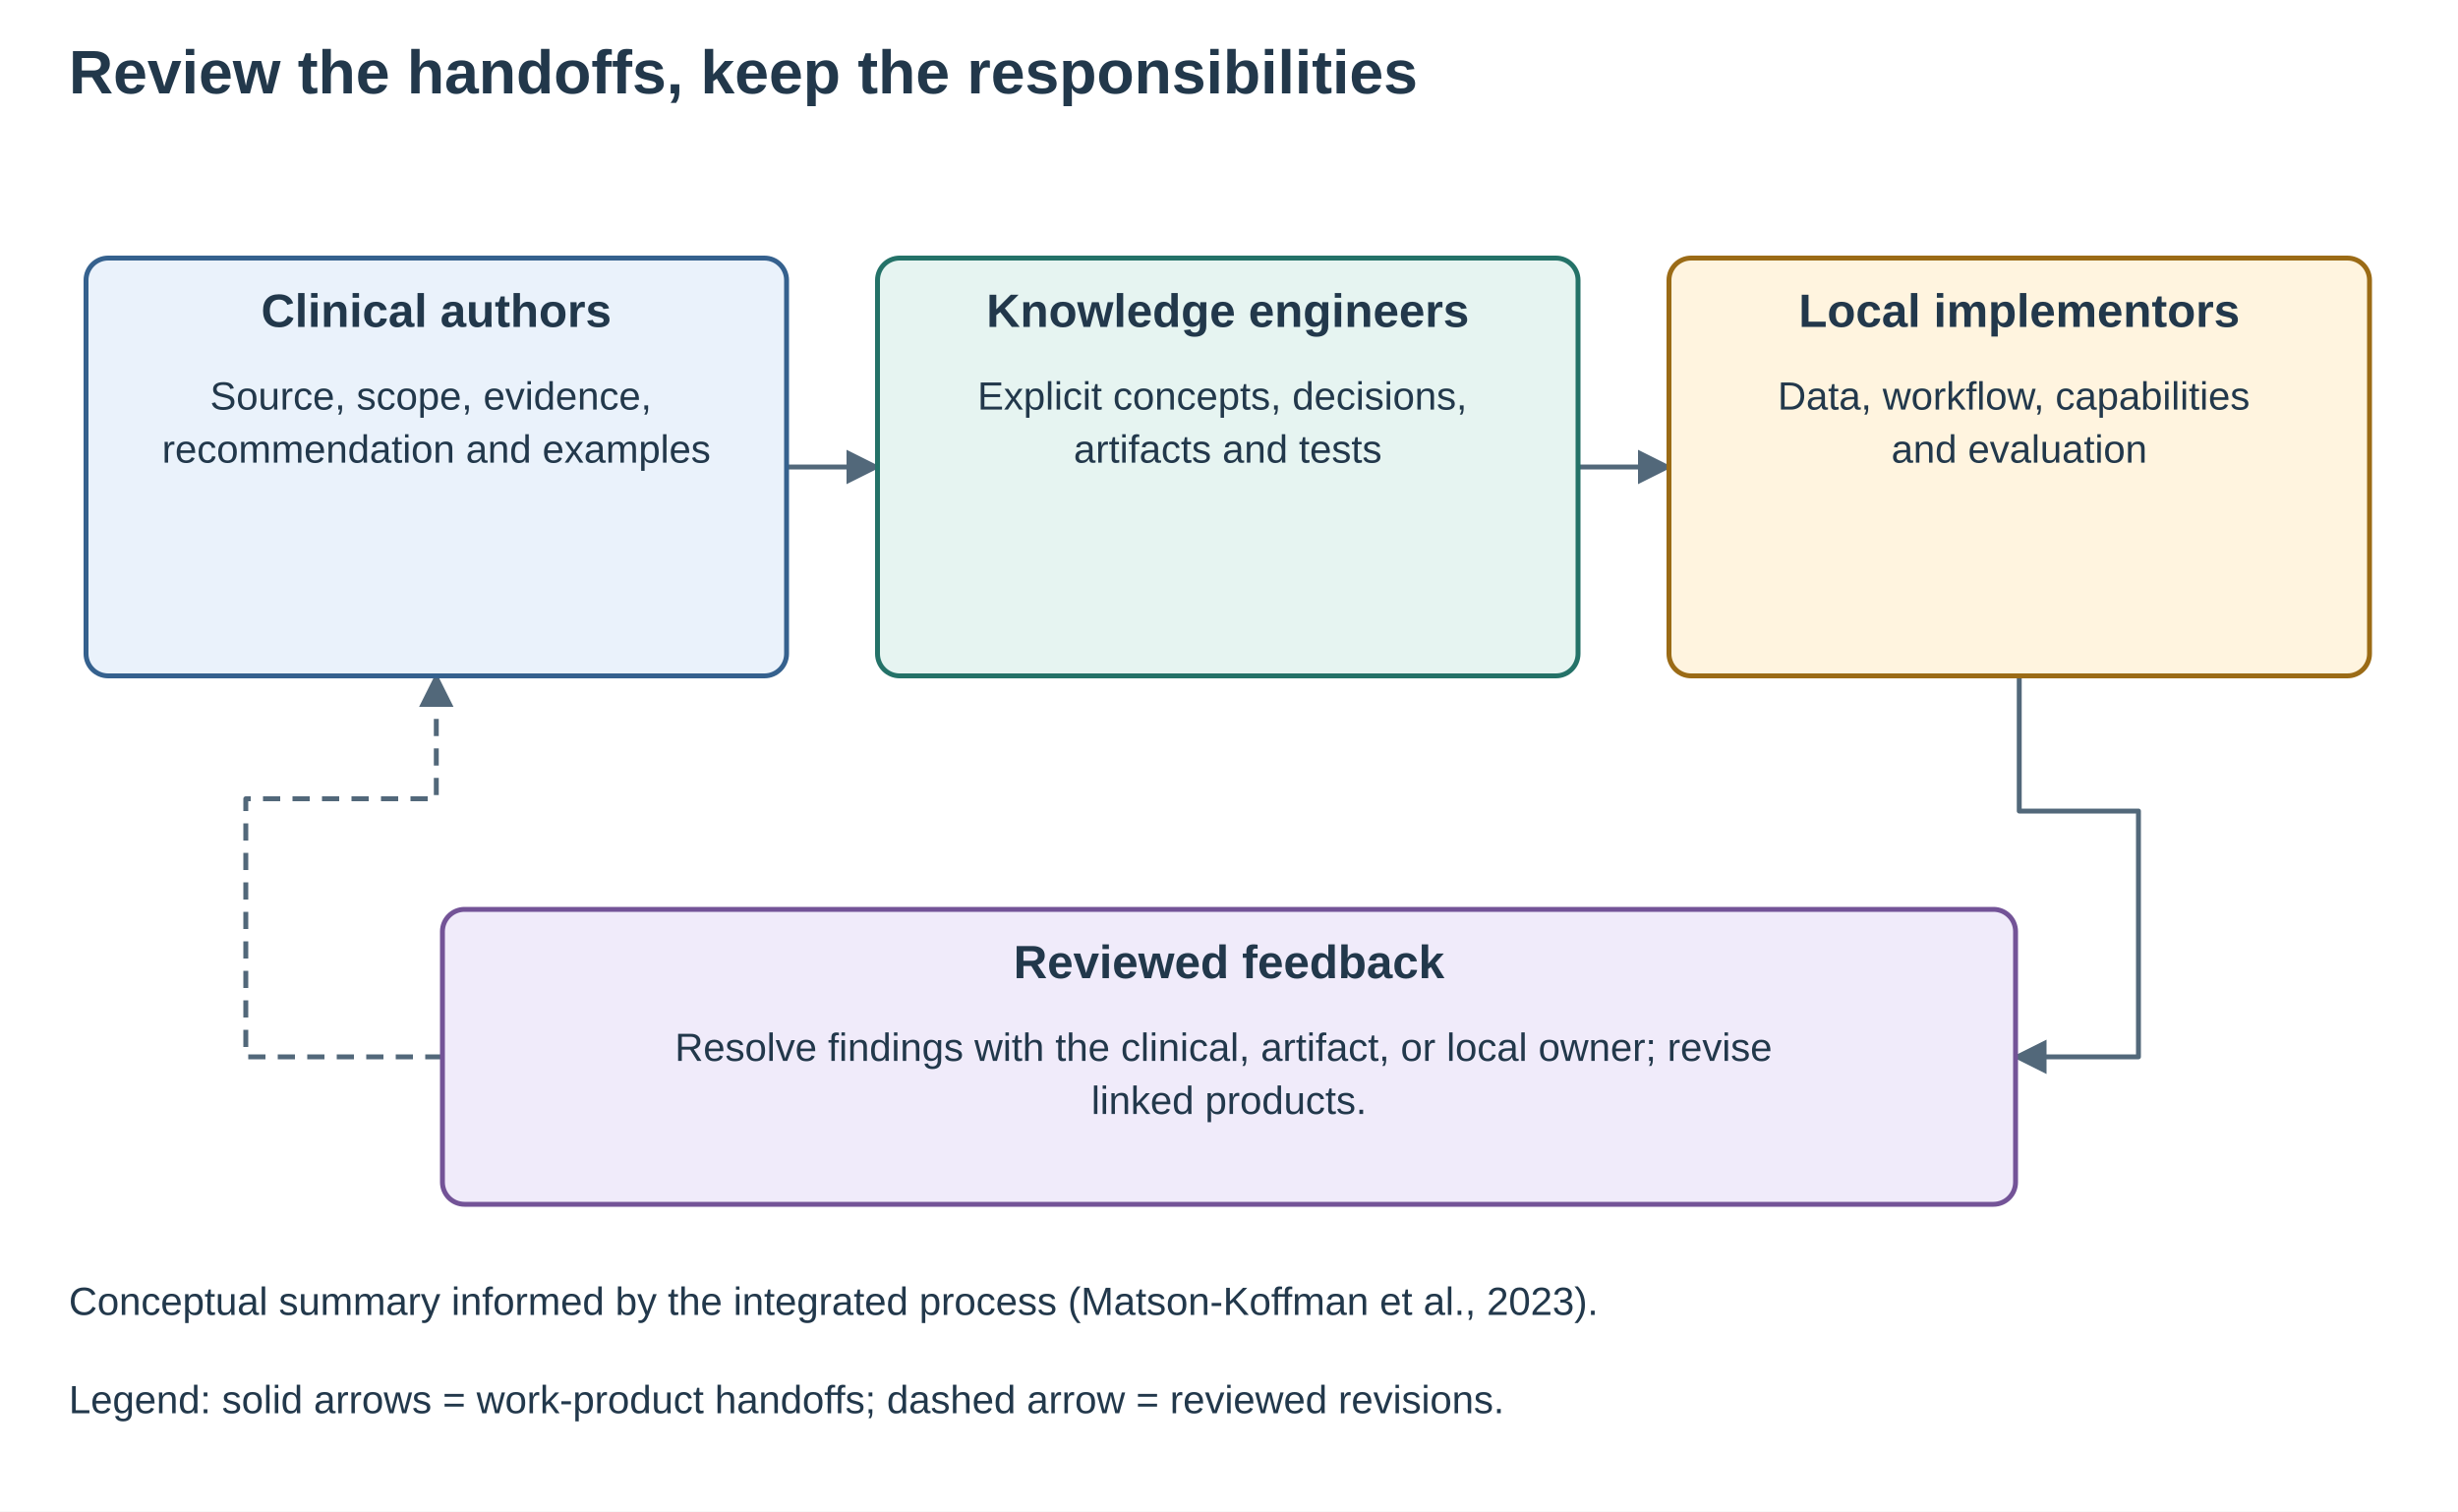
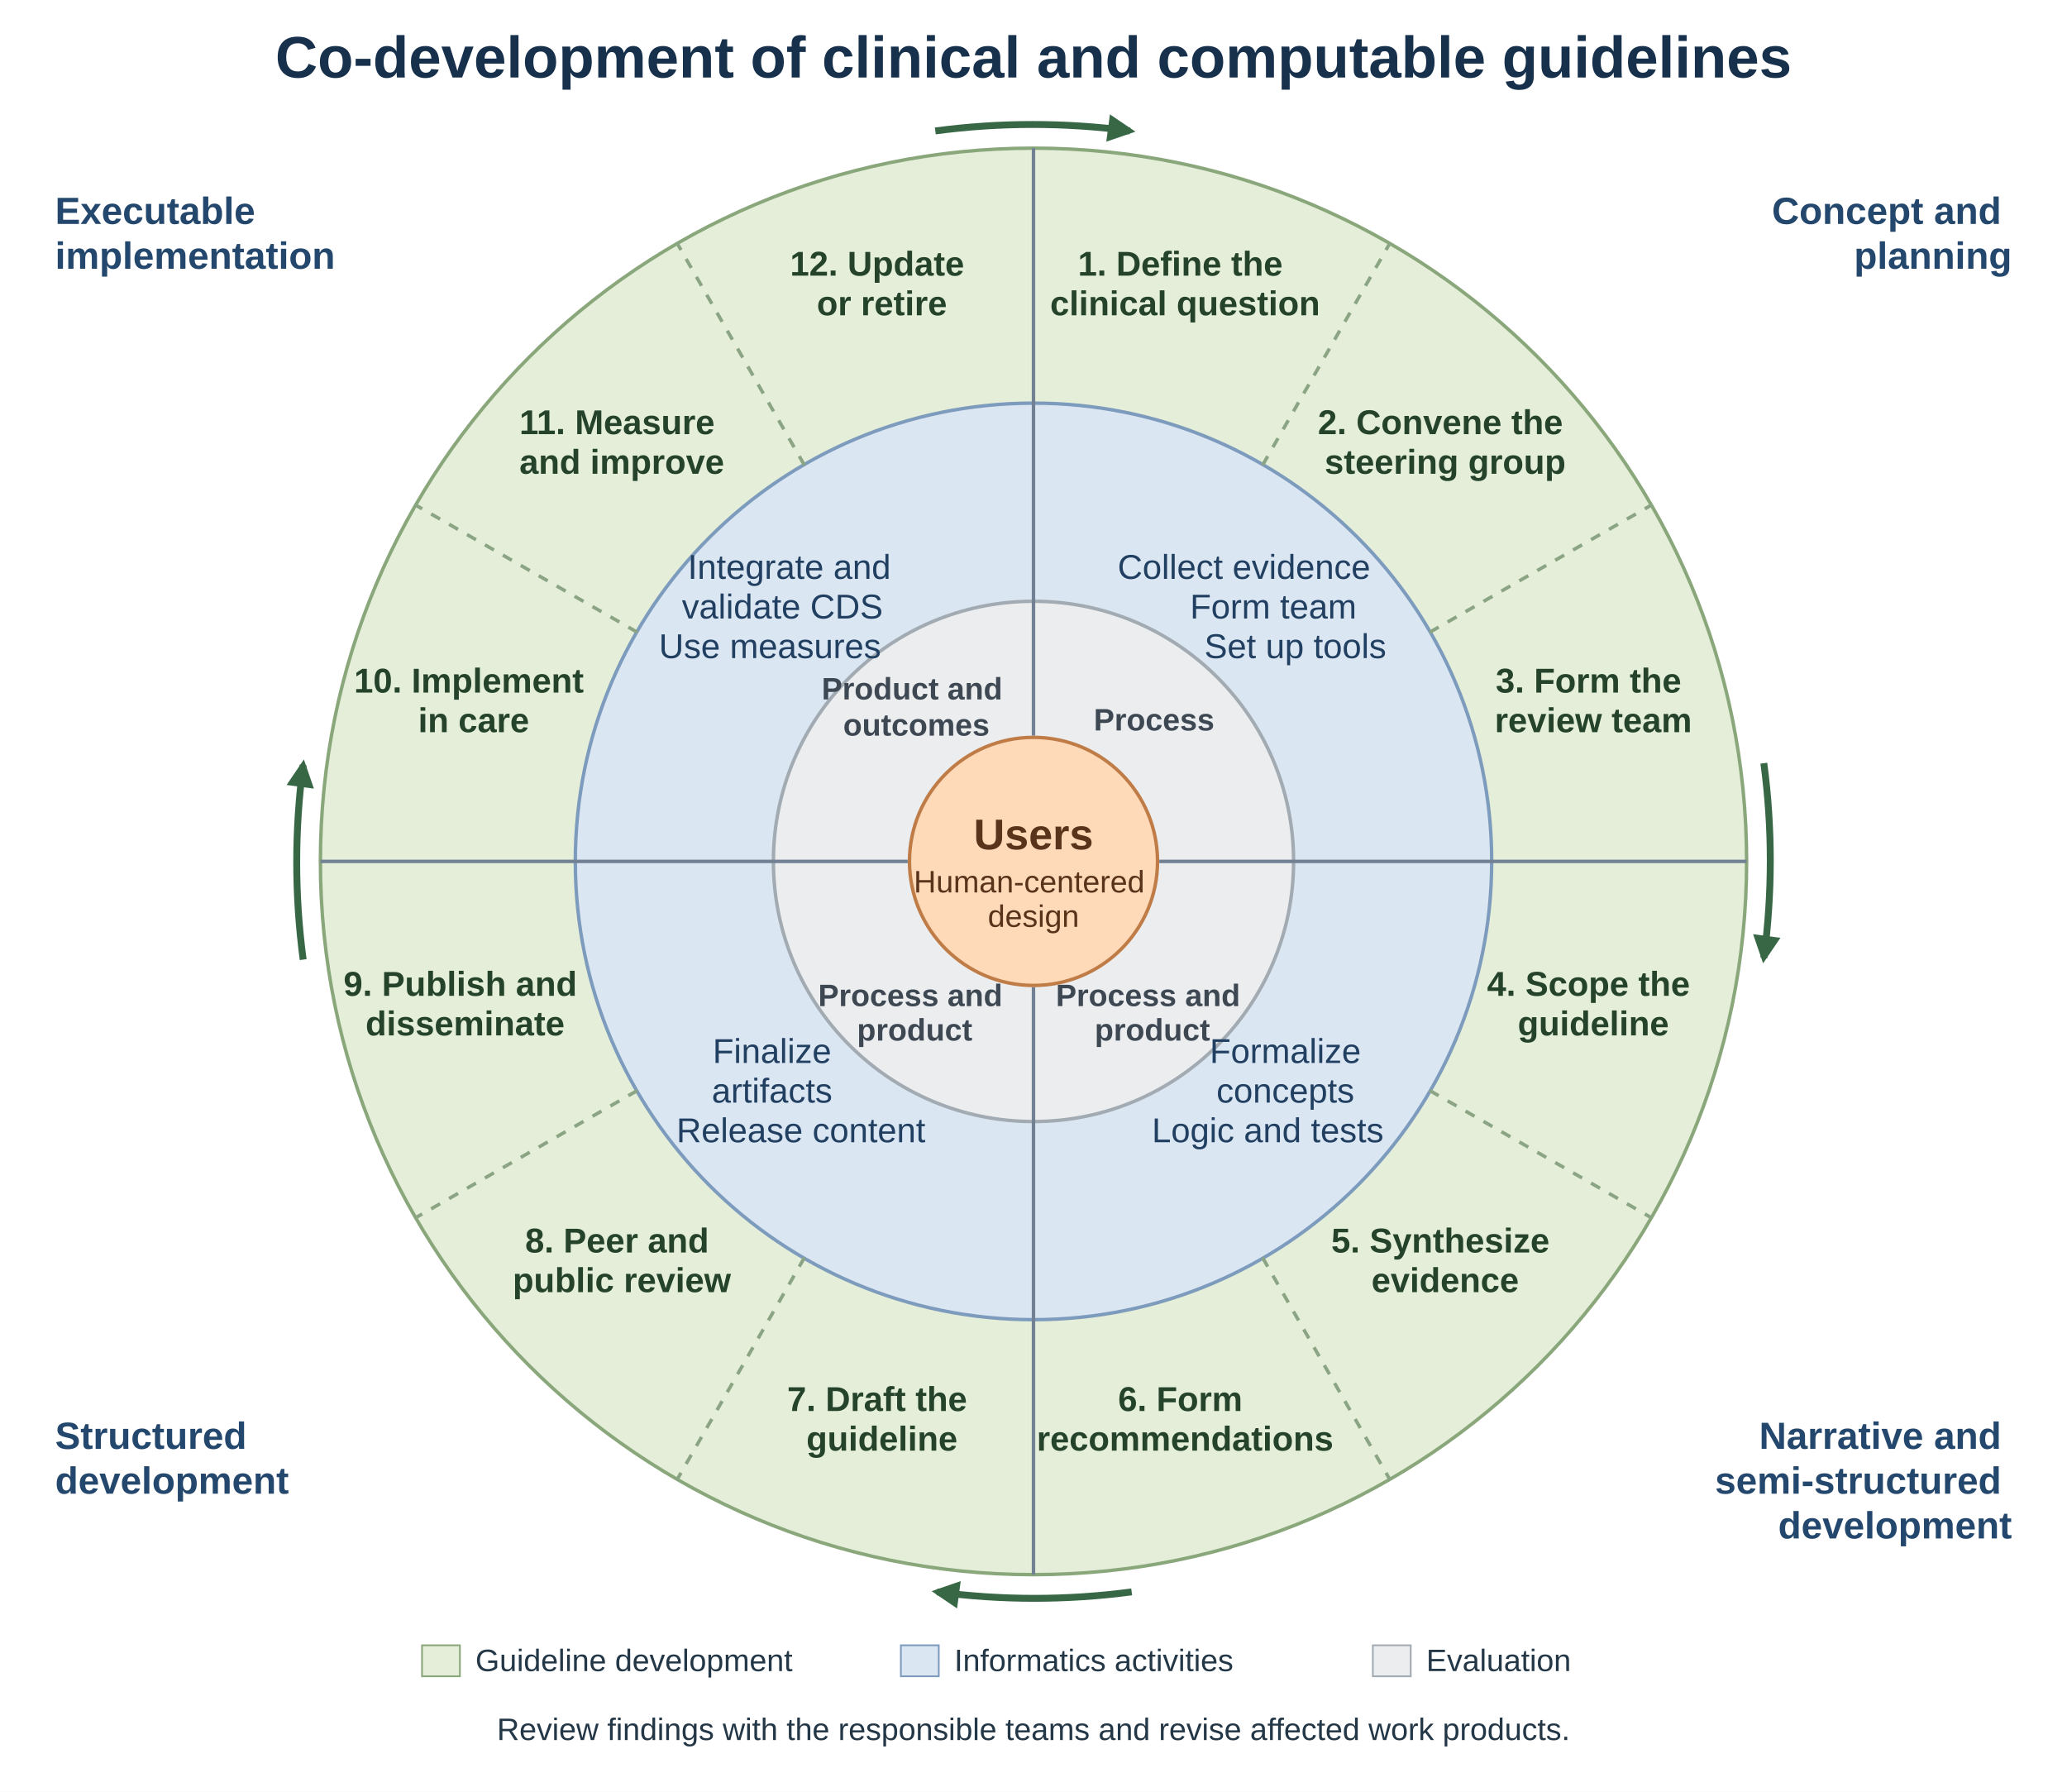
- <svg xmlns="http://www.w3.org/2000/svg" width="1000" height="615" viewBox="0 0 1000 615" role="img" aria-labelledby="title description">
+ <svg xmlns="http://www.w3.org/2000/svg" width="1200" height="1040" viewBox="0 0 1200 1040" role="img" aria-labelledby="title desc" font-family="Arial, Helvetica, sans-serif">
  <defs>
-     <marker id="arrow" viewBox="0 0 10 10" refX="9" refY="5" markerWidth="7" markerHeight="7" orient="auto-start-reverse">
-       <path d="M 0 0 L 10 5 L 0 10 z" fill="#52687a" />
+     <marker id="cycle-arrow" viewBox="0 0 10 10" refX="8" refY="5" markerWidth="4" markerHeight="4" orient="auto">
+       <path d="M 0 0 L 10 5 L 0 10 Z" fill="#376745" />
    </marker>
  </defs>
-   <rect width="100%" height="100%" fill="#fff" />
-   <g font-family="Arial, Helvetica, sans-serif">
-     <text x="28" y="38" font-size="25" font-weight="700" text-anchor="start" fill="#22384b">
-       <tspan x="28" dy="0">Review the handoffs, keep the responsibilities</tspan>
+   <rect width="1200" height="1040" fill="#fff" />
+   <text x="600" y="45" text-anchor="middle" font-size="34" font-weight="700" fill="#17304b">Co-development of clinical and computable guidelines</text>
+   <g id="concentric-activity-bands" stroke-width="2">
+     <circle cx="600" cy="500" r="414" fill="#e4eed8" stroke="#89a77b" />
+     <circle cx="600" cy="500" r="266" fill="#dbe6f3" stroke="#7d9bbc" />
+     <circle cx="600" cy="500" r="151" fill="#ebedef" stroke="#a2aab2" />
+     <path d="M 600 86 V 427 M 600 573 V 914 M 186 500 H 527 M 673 500 H 1014" fill="none" stroke="#718092" />
+     <path d="M 733 270 L 807 141 M 830 367 L 959 293 M 830 633 L 959 707 M 733 730 L 807 859 M 467 730 L 393 859 M 370 633 L 241 707 M 370 367 L 241 293 M 467 270 L 393 141" fill="none" stroke="#8ba484" stroke-dasharray="6 6" />
+   </g>
+   <g id="clockwise-phase-direction" fill="none" stroke="#376745" stroke-width="4" marker-end="url(#cycle-arrow)">
+     <path d="M 543 76 A 428 428 0 0 1 656 76" />
+     <path d="M 1024 443 A 428 428 0 0 1 1024 556" />
+     <path d="M 657 924 A 428 428 0 0 1 544 924" />
+     <path d="M 176 557 A 428 428 0 0 1 176 444" />
+   </g>
+   <g id="phase-labels" fill="#24486d" font-size="22" font-weight="700">
+     <text x="1168" y="130" text-anchor="end">
+       <tspan x="1168">Concept and</tspan>
+       <tspan x="1168" dy="26">planning</tspan>
    </text>
-     <polyline points="320,190.0 357,190.0" fill="none" stroke="#52687a" stroke-width="2" stroke-linejoin="round" marker-end="url(#arrow)" />
-     <polyline points="642,190.0 679,190.0" fill="none" stroke="#52687a" stroke-width="2" stroke-linejoin="round" marker-end="url(#arrow)" />
-     <polyline points="821.5,275 821.5,330 870,330 870,430 820,430.0" fill="none" stroke="#52687a" stroke-width="2" stroke-linejoin="round" marker-end="url(#arrow)" />
-     <polyline points="180,430.0 100,430 100,325 177.5,325 177.5,275" fill="none" stroke="#52687a" stroke-width="2" stroke-linejoin="round" stroke-dasharray="7 5" marker-end="url(#arrow)" />
-     <rect x="35" y="105" width="285" height="170" rx="9" fill="#eaf2fb" stroke="#35618e" stroke-width="2" />
-     <text x="177.5" y="133" font-size="19" font-weight="700" text-anchor="middle" fill="#22384b">
-       <tspan x="177.5" dy="0">Clinical authors</tspan>
+     <text x="1168" y="841" text-anchor="end">
+       <tspan x="1168">Narrative and</tspan>
+       <tspan x="1168" dy="26">semi-structured</tspan>
+       <tspan x="1168" dy="26">development</tspan>
    </text>
-     <text x="177.5" y="166.65" font-size="16" font-weight="400" text-anchor="middle" fill="#22384b">
-       <tspan x="177.5" dy="0">Source, scope, evidence,</tspan>
-       <tspan x="177.5" dy="21.6">recommendation and examples</tspan>
+     <text x="32" y="841">
+       <tspan x="32">Structured</tspan>
+       <tspan x="32" dy="26">development</tspan>
    </text>
-     <rect x="357" y="105" width="285" height="170" rx="9" fill="#e6f4f1" stroke="#247268" stroke-width="2" />
-     <text x="499.5" y="133" font-size="19" font-weight="700" text-anchor="middle" fill="#22384b">
-       <tspan x="499.5" dy="0">Knowledge engineers</tspan>
-     </text>
-     <text x="499.5" y="166.65" font-size="16" font-weight="400" text-anchor="middle" fill="#22384b">
-       <tspan x="499.5" dy="0">Explicit concepts, decisions,</tspan>
-       <tspan x="499.5" dy="21.6">artifacts and tests</tspan>
-     </text>
-     <rect x="679" y="105" width="285" height="170" rx="9" fill="#fff4df" stroke="#9b6b16" stroke-width="2" />
-     <text x="821.5" y="133" font-size="19" font-weight="700" text-anchor="middle" fill="#22384b">
-       <tspan x="821.5" dy="0">Local implementors</tspan>
-     </text>
-     <text x="821.5" y="166.65" font-size="16" font-weight="400" text-anchor="middle" fill="#22384b">
-       <tspan x="821.5" dy="0">Data, workflow, capabilities</tspan>
-       <tspan x="821.5" dy="21.6">and evaluation</tspan>
-     </text>
-     <rect x="180" y="370" width="640" height="120" rx="9" fill="#f0ebfa" stroke="#735397" stroke-width="2" />
-     <text x="500.0" y="398" font-size="19" font-weight="700" text-anchor="middle" fill="#22384b">
-       <tspan x="500.0" dy="0">Reviewed feedback</tspan>
-     </text>
-     <text x="500.0" y="431.65" font-size="16" font-weight="400" text-anchor="middle" fill="#22384b">
-       <tspan x="500.0" dy="0">Resolve findings with the clinical, artifact, or local owner; revise</tspan>
-       <tspan x="500.0" dy="21.6">linked products.</tspan>
-     </text>
-     <text x="28" y="535" font-size="16" font-weight="400" text-anchor="start" fill="#22384b">
-       <tspan x="28" dy="0">Conceptual summary informed by the integrated process (Matson-Koffman et al., 2023).</tspan>
-     </text>
-     <text x="28" y="575" font-size="16" font-weight="400" text-anchor="start" fill="#22384b">
-       <tspan x="28" dy="0">Legend: solid arrows = work-product handoffs; dashed arrow = reviewed revisions.</tspan>
+     <text x="32" y="130">
+       <tspan x="32">Executable</tspan>
+       <tspan x="32" dy="26">implementation</tspan>
    </text>
  </g>
+   <g id="clinical-guideline-activities" fill="#24432a" font-size="20" font-weight="700" text-anchor="middle">
+     <g id="clinical-concept-and-planning">
+       <text x="688" y="160">
+         <tspan x="688">1. Define the</tspan>
+         <tspan x="688" dy="23">clinical question</tspan>
+       </text>
+       <text x="839" y="252">
+         <tspan x="839">2. Convene the</tspan>
+         <tspan x="839" dy="23">steering group</tspan>
+       </text>
+       <text x="925" y="402">
+         <tspan x="925">3. Form the</tspan>
+         <tspan x="925" dy="23">review team</tspan>
+       </text>
+     </g>
+     <g id="clinical-narrative-development">
+       <text x="925" y="578">
+         <tspan x="925">4. Scope the</tspan>
+         <tspan x="925" dy="23">guideline</tspan>
+       </text>
+       <text x="839" y="727">
+         <tspan x="839">5. Synthesize</tspan>
+         <tspan x="839" dy="23">evidence</tspan>
+       </text>
+       <text x="688" y="819">
+         <tspan x="688">6. Form</tspan>
+         <tspan x="688" dy="23">recommendations</tspan>
+       </text>
+     </g>
+     <g id="clinical-structured-development">
+       <text x="512" y="819">
+         <tspan x="512">7. Draft the</tspan>
+         <tspan x="512" dy="23">guideline</tspan>
+       </text>
+       <text x="361" y="727">
+         <tspan x="361">8. Peer and</tspan>
+         <tspan x="361" dy="23">public review</tspan>
+       </text>
+       <text x="270" y="578">
+         <tspan x="270">9. Publish and</tspan>
+         <tspan x="270" dy="23">disseminate</tspan>
+       </text>
+     </g>
+     <g id="clinical-executable-implementation">
+       <text x="275" y="402">
+         <tspan x="275">10. Implement</tspan>
+         <tspan x="275" dy="23">in care</tspan>
+       </text>
+       <text x="361" y="252">
+         <tspan x="361">11. Measure</tspan>
+         <tspan x="361" dy="23">and improve</tspan>
+       </text>
+       <text x="512" y="160">
+         <tspan x="512">12. Update</tspan>
+         <tspan x="512" dy="23">or retire</tspan>
+       </text>
+     </g>
+   </g>
+   <g id="informatics-activities" fill="#213f60" font-size="20" text-anchor="middle">
+     <text x="725" y="336">
+       <tspan x="725">Collect evidence</tspan>
+       <tspan x="742" dy="23">Form team</tspan>
+       <tspan x="752" dy="23">Set up tools</tspan>
+     </text>
+     <text x="749" y="617">
+       <tspan x="749">Formalize</tspan>
+       <tspan x="749" dy="23">concepts</tspan>
+       <tspan x="736" dy="23">Logic and tests</tspan>
+     </text>
+     <text x="451" y="617">
+       <tspan x="451">Finalize</tspan>
+       <tspan x="451" dy="23">artifacts</tspan>
+       <tspan x="465" dy="23">Release content</tspan>
+     </text>
+     <text x="461" y="336">
+       <tspan x="461">Integrate and</tspan>
+       <tspan x="457" dy="23">validate CDS</tspan>
+       <tspan x="447" dy="23">Use measures</tspan>
+     </text>
+   </g>
+   <g id="evaluation-activities" fill="#3e4853" font-size="18" font-weight="700" text-anchor="middle">
+     <text x="670" y="424">Process</text>
+     <text x="669" y="584">
+       <tspan x="669">Process and</tspan>
+       <tspan x="669" dy="20">product</tspan>
+     </text>
+     <text x="531" y="584">
+       <tspan x="531">Process and</tspan>
+       <tspan x="531" dy="20">product</tspan>
+     </text>
+     <text x="532" y="406">
+       <tspan x="532">Product and</tspan>
+       <tspan x="532" dy="21">outcomes</tspan>
+     </text>
+   </g>
+   <g id="users-at-the-center" text-anchor="middle" fill="#59331a">
+     <circle cx="600" cy="500" r="72" fill="#ffdab9" stroke="#bf7c47" stroke-width="2" />
+     <text x="600" y="493" font-size="25" font-weight="700">Users</text>
+     <text x="600" y="518" font-size="18">
+       <tspan x="600">Human-centered</tspan>
+       <tspan x="600" dy="20">design</tspan>
+     </text>
+   </g>
+   <g id="legend-and-review" fill="#233747" font-size="18">
+     <rect x="245" y="955" width="22" height="18" fill="#e4eed8" stroke="#89a77b" />
+     <text x="276" y="970">Guideline development</text>
+     <rect x="523" y="955" width="22" height="18" fill="#dbe6f3" stroke="#7d9bbc" />
+     <text x="554" y="970">Informatics activities</text>
+     <rect x="797" y="955" width="22" height="18" fill="#ebedef" stroke="#a2aab2" />
+     <text x="828" y="970">Evaluation</text>
+     <text x="600" y="1010" text-anchor="middle">Review findings with the responsible teams and revise affected work products.</text>
+   </g>
</svg>
